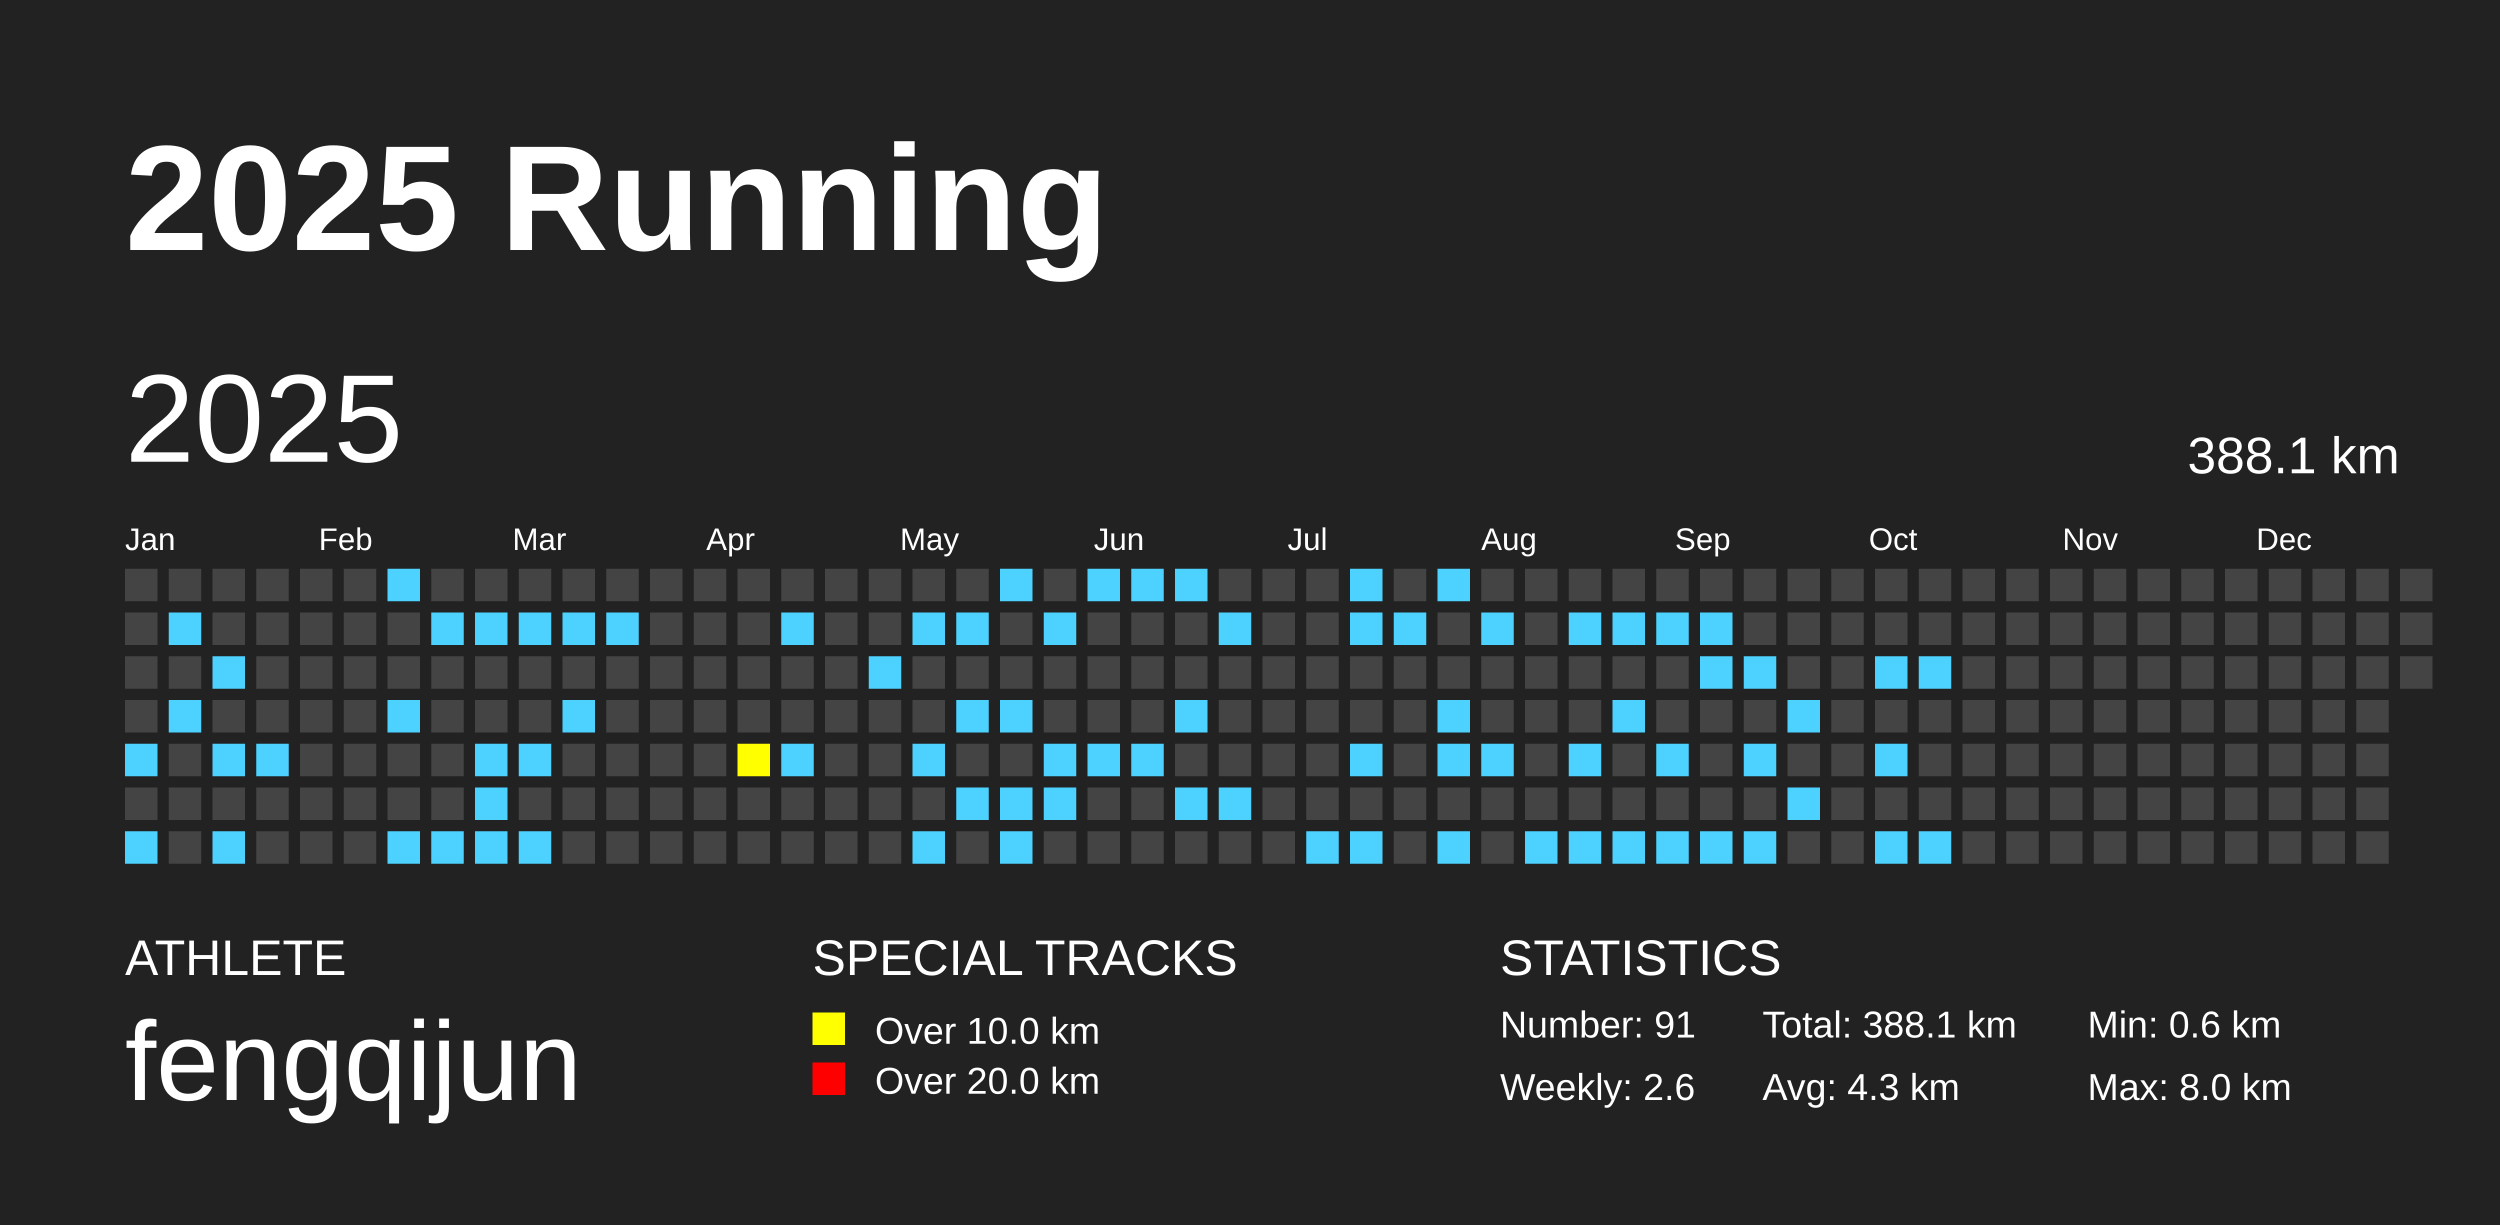
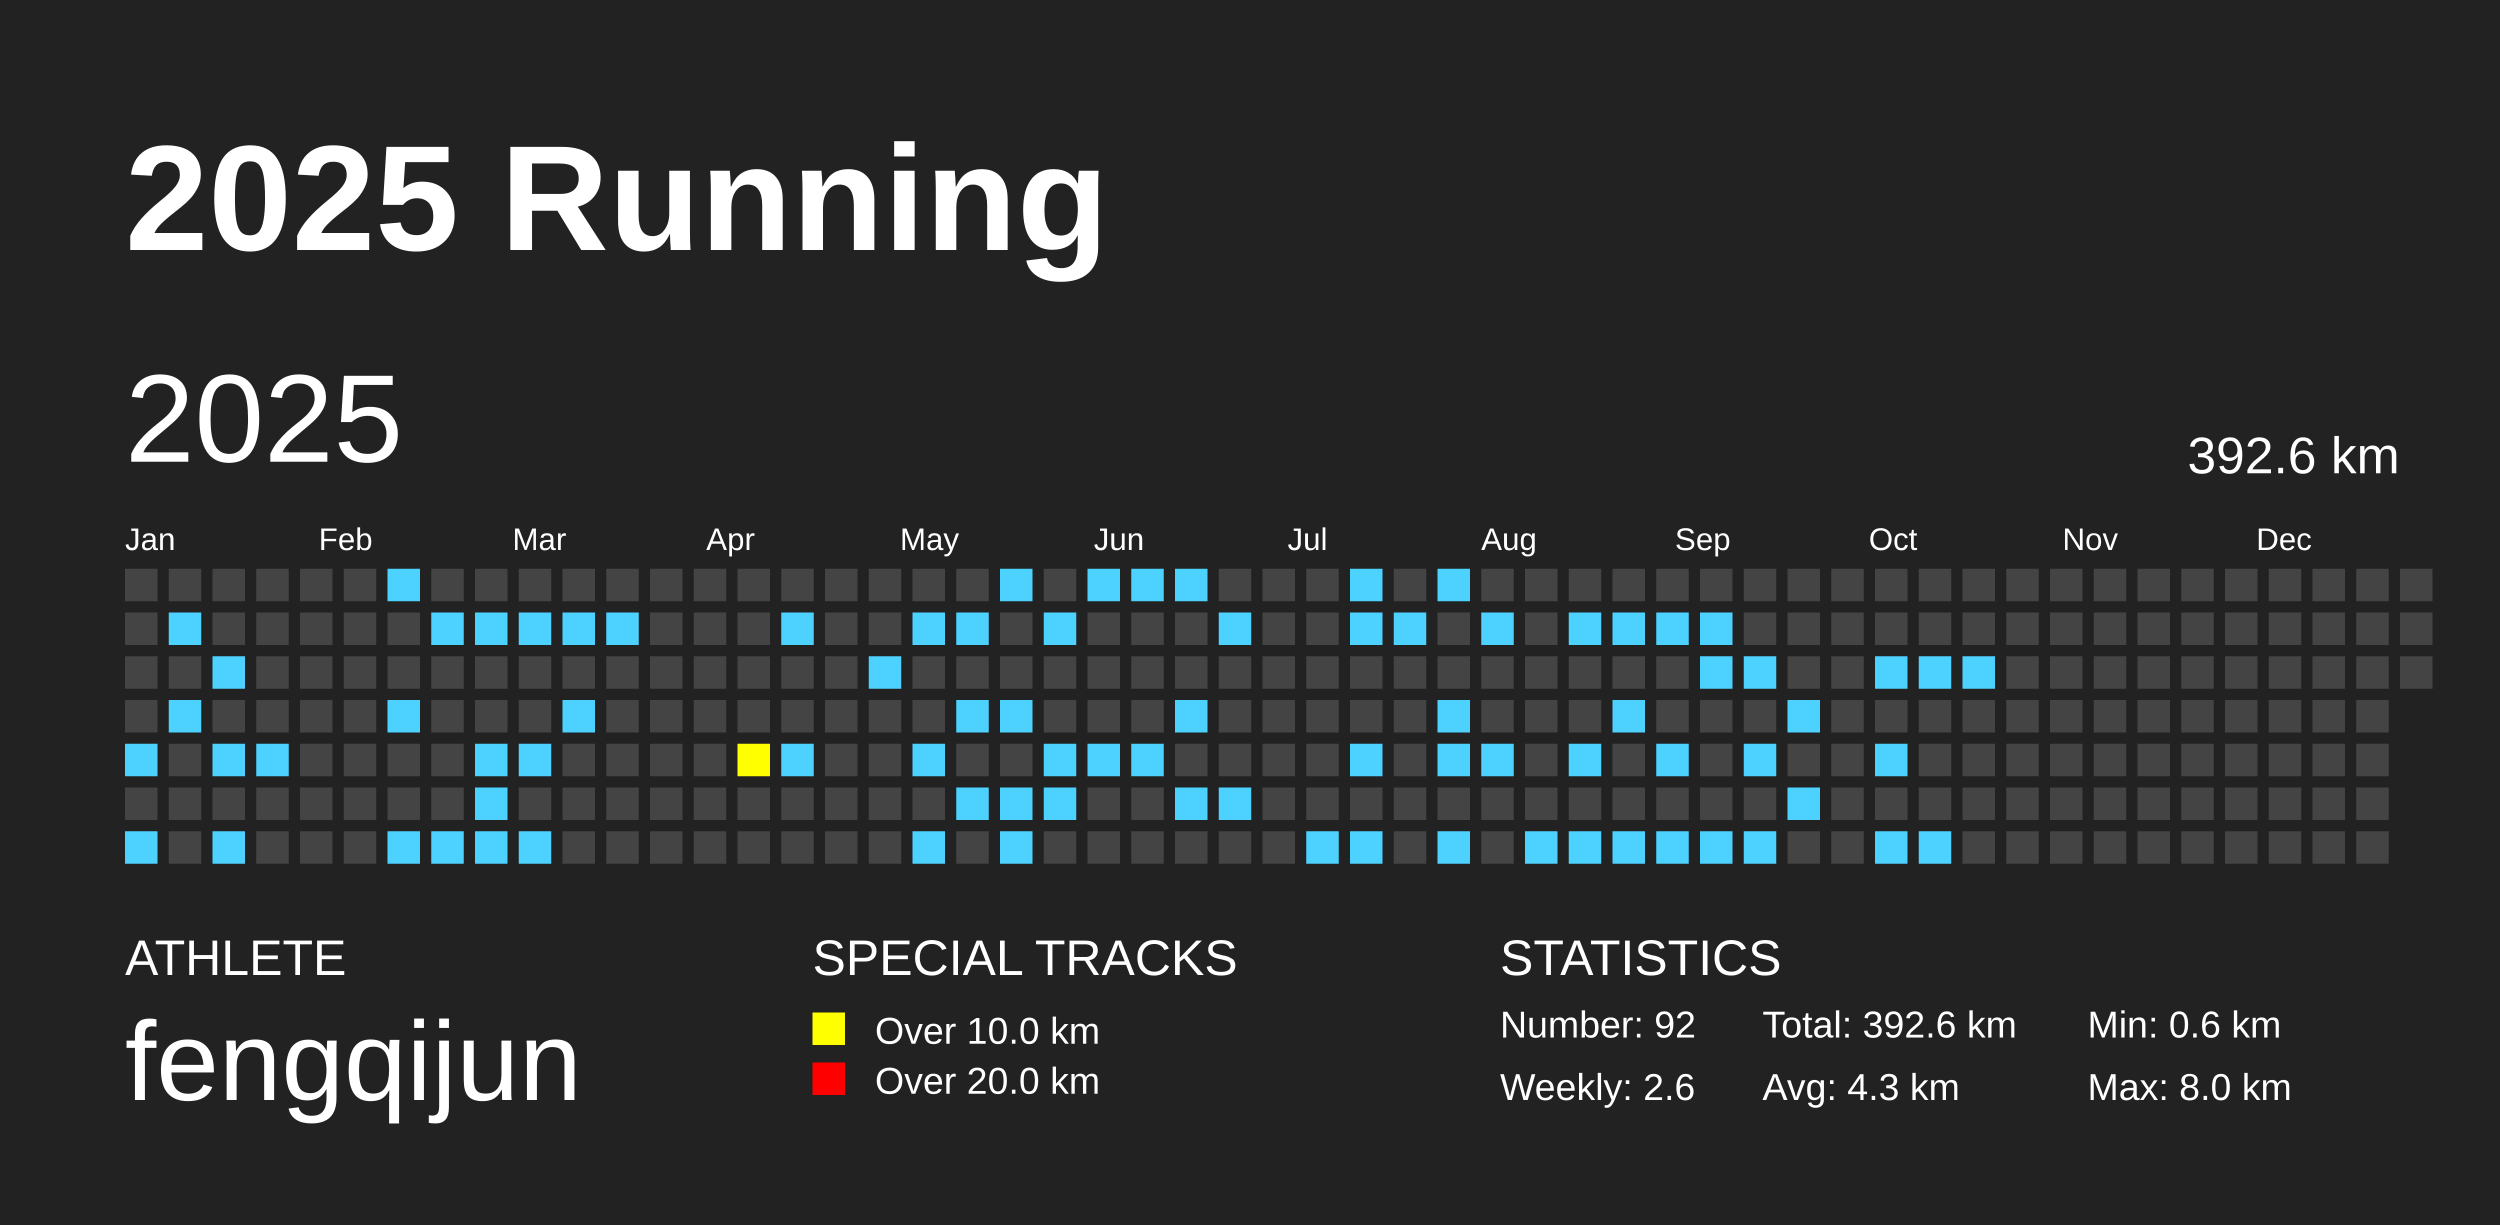
<svg xmlns="http://www.w3.org/2000/svg" baseProfile="full" height="98mm" version="1.1" viewBox="0,0,200,98" width="200mm">
  <defs />
  <rect fill="#222222" height="98" width="200" x="0" y="0" />
  <text fill="#FFFFFF" style="font-size:12px; font-family:Arial; font-weight:bold;" x="10" y="20">2025 Running</text>
  <text fill="#FFFFFF" style="font-size:4px; font-family:Arial" x="10" y="78">ATHLETE</text>
  <text fill="#FFFFFF" style="font-size:9px; font-family:Arial" x="10" y="88">fengqijun</text>
  <text fill="#FFFFFF" style="font-size:4px; font-family:Arial" x="65" y="78">SPECIAL TRACKS</text>
  <rect fill="yellow" height="2.6" width="2.6" x="65" y="81" />
  <text fill="#FFFFFF" style="font-size:3px; font-family:Arial" x="70" y="83.5">Over 10.0 km</text>
  <rect fill="red" height="2.6" width="2.6" x="65" y="85" />
  <text fill="#FFFFFF" style="font-size:3px; font-family:Arial" x="70" y="87.5">Over 20.0 km</text>
  <text fill="#FFFFFF" style="font-size:4px; font-family:Arial" x="120" y="78">STATISTICS</text>
-   <text fill="#FFFFFF" style="font-size:3px; font-family:Arial" x="120" y="83">Number: 91</text>
+   <text fill="#FFFFFF" style="font-size:3px; font-family:Arial" x="120" y="83">Number: 92</text>
  <text fill="#FFFFFF" style="font-size:3px; font-family:Arial" x="120" y="88">Weekly: 2.6</text>
-   <text fill="#FFFFFF" style="font-size:3px; font-family:Arial" x="141" y="83">Total: 388.1 km</text>
+   <text fill="#FFFFFF" style="font-size:3px; font-family:Arial" x="141" y="83">Total: 392.6 km</text>
  <text fill="#FFFFFF" style="font-size:3px; font-family:Arial" x="141" y="88">Avg: 4.3 km</text>
  <text fill="#FFFFFF" style="font-size:3px; font-family:Arial" x="167" y="83">Min: 0.6 km</text>
  <text fill="#FFFFFF" style="font-size:3px; font-family:Arial" x="167" y="88">Max: 8.0 km</text>
  <text dominant-baseline="hanging" fill="#FFFFFF" style="font-size:10.0px; font-family:Arial;" x="10" y="30">2025</text>
-   <text dominant-baseline="hanging" fill="#FFFFFF" style="font-size:4.125px; font-family:Arial;" x="175" y="35">388.1 km</text>
+   <text dominant-baseline="hanging" fill="#FFFFFF" style="font-size:4.125px; font-family:Arial;" x="175" y="35">392.6 km</text>
  <text fill="#FFFFFF" style="font-size:2.5px; font-family:Arial" x="10.0" y="44">Jan</text>
  <text fill="#FFFFFF" style="font-size:2.5px; font-family:Arial" x="25.5" y="44">Feb</text>
  <text fill="#FFFFFF" style="font-size:2.5px; font-family:Arial" x="41.0" y="44">Mar</text>
  <text fill="#FFFFFF" style="font-size:2.5px; font-family:Arial" x="56.5" y="44">Apr</text>
  <text fill="#FFFFFF" style="font-size:2.5px; font-family:Arial" x="72.0" y="44">May</text>
  <text fill="#FFFFFF" style="font-size:2.5px; font-family:Arial" x="87.5" y="44">Jun</text>
  <text fill="#FFFFFF" style="font-size:2.5px; font-family:Arial" x="103.0" y="44">Jul</text>
  <text fill="#FFFFFF" style="font-size:2.5px; font-family:Arial" x="118.5" y="44">Aug</text>
  <text fill="#FFFFFF" style="font-size:2.5px; font-family:Arial" x="134.0" y="44">Sep</text>
  <text fill="#FFFFFF" style="font-size:2.5px; font-family:Arial" x="149.5" y="44">Oct</text>
  <text fill="#FFFFFF" style="font-size:2.5px; font-family:Arial" x="165.0" y="44">Nov</text>
  <text fill="#FFFFFF" style="font-size:2.5px; font-family:Arial" x="180.5" y="44">Dec</text>
  <rect fill="#444444" height="2.6" width="2.6" x="10.0" y="45.5" />
  <rect fill="#444444" height="2.6" width="2.6" x="10.0" y="49.0" />
  <rect fill="#444444" height="2.6" width="2.6" x="10.0" y="52.5" />
  <rect fill="#444444" height="2.6" width="2.6" x="10.0" y="56.0" />
  <rect fill="#4DD2FF" height="2.6" width="2.6" x="10.0" y="59.5" />
  <rect fill="#444444" height="2.6" width="2.6" x="10.0" y="63.0" />
  <rect fill="#4DD2FF" height="2.6" width="2.6" x="10.0" y="66.5" />
  <rect fill="#444444" height="2.6" width="2.6" x="13.5" y="45.5" />
  <rect fill="#4DD2FF" height="2.6" width="2.6" x="13.5" y="49.0" />
  <rect fill="#444444" height="2.6" width="2.6" x="13.5" y="52.5" />
  <rect fill="#4DD2FF" height="2.6" width="2.6" x="13.5" y="56.0" />
  <rect fill="#444444" height="2.6" width="2.6" x="13.5" y="59.5" />
  <rect fill="#444444" height="2.6" width="2.6" x="13.5" y="63.0" />
  <rect fill="#444444" height="2.6" width="2.6" x="13.5" y="66.5" />
  <rect fill="#444444" height="2.6" width="2.6" x="17.0" y="45.5" />
  <rect fill="#444444" height="2.6" width="2.6" x="17.0" y="49.0" />
  <rect fill="#4DD2FF" height="2.6" width="2.6" x="17.0" y="52.5" />
  <rect fill="#444444" height="2.6" width="2.6" x="17.0" y="56.0" />
  <rect fill="#4DD2FF" height="2.6" width="2.6" x="17.0" y="59.5" />
  <rect fill="#444444" height="2.6" width="2.6" x="17.0" y="63.0" />
  <rect fill="#4DD2FF" height="2.6" width="2.6" x="17.0" y="66.5" />
  <rect fill="#444444" height="2.6" width="2.6" x="20.5" y="45.5" />
  <rect fill="#444444" height="2.6" width="2.6" x="20.5" y="49.0" />
  <rect fill="#444444" height="2.6" width="2.6" x="20.5" y="52.5" />
  <rect fill="#444444" height="2.6" width="2.6" x="20.5" y="56.0" />
  <rect fill="#4DD2FF" height="2.6" width="2.6" x="20.5" y="59.5" />
  <rect fill="#444444" height="2.6" width="2.6" x="20.5" y="63.0" />
  <rect fill="#444444" height="2.6" width="2.6" x="20.5" y="66.5" />
  <rect fill="#444444" height="2.6" width="2.6" x="24.0" y="45.5" />
  <rect fill="#444444" height="2.6" width="2.6" x="24.0" y="49.0" />
  <rect fill="#444444" height="2.6" width="2.6" x="24.0" y="52.5" />
  <rect fill="#444444" height="2.6" width="2.6" x="24.0" y="56.0" />
  <rect fill="#444444" height="2.6" width="2.6" x="24.0" y="59.5" />
  <rect fill="#444444" height="2.6" width="2.6" x="24.0" y="63.0" />
  <rect fill="#444444" height="2.6" width="2.6" x="24.0" y="66.5" />
  <rect fill="#444444" height="2.6" width="2.6" x="27.5" y="45.5" />
  <rect fill="#444444" height="2.6" width="2.6" x="27.5" y="49.0" />
  <rect fill="#444444" height="2.6" width="2.6" x="27.5" y="52.5" />
  <rect fill="#444444" height="2.6" width="2.6" x="27.5" y="56.0" />
  <rect fill="#444444" height="2.6" width="2.6" x="27.5" y="59.5" />
  <rect fill="#444444" height="2.6" width="2.6" x="27.5" y="63.0" />
  <rect fill="#444444" height="2.6" width="2.6" x="27.5" y="66.5" />
  <rect fill="#4DD2FF" height="2.6" width="2.6" x="31.0" y="45.5" />
  <rect fill="#444444" height="2.6" width="2.6" x="31.0" y="49.0" />
  <rect fill="#444444" height="2.6" width="2.6" x="31.0" y="52.5" />
  <rect fill="#4DD2FF" height="2.6" width="2.6" x="31.0" y="56.0" />
  <rect fill="#444444" height="2.6" width="2.6" x="31.0" y="59.5" />
  <rect fill="#444444" height="2.6" width="2.6" x="31.0" y="63.0" />
  <rect fill="#4DD2FF" height="2.6" width="2.6" x="31.0" y="66.5" />
  <rect fill="#444444" height="2.6" width="2.6" x="34.5" y="45.5" />
  <rect fill="#4DD2FF" height="2.6" width="2.6" x="34.5" y="49.0" />
  <rect fill="#444444" height="2.6" width="2.6" x="34.5" y="52.5" />
  <rect fill="#444444" height="2.6" width="2.6" x="34.5" y="56.0" />
  <rect fill="#444444" height="2.6" width="2.6" x="34.5" y="59.5" />
  <rect fill="#444444" height="2.6" width="2.6" x="34.5" y="63.0" />
  <rect fill="#4DD2FF" height="2.6" width="2.6" x="34.5" y="66.5" />
  <rect fill="#444444" height="2.6" width="2.6" x="38.0" y="45.5" />
  <rect fill="#4DD2FF" height="2.6" width="2.6" x="38.0" y="49.0" />
  <rect fill="#444444" height="2.6" width="2.6" x="38.0" y="52.5" />
  <rect fill="#444444" height="2.6" width="2.6" x="38.0" y="56.0" />
  <rect fill="#4DD2FF" height="2.6" width="2.6" x="38.0" y="59.5" />
  <rect fill="#4DD2FF" height="2.6" width="2.6" x="38.0" y="63.0" />
  <rect fill="#4DD2FF" height="2.6" width="2.6" x="38.0" y="66.5" />
  <rect fill="#444444" height="2.6" width="2.6" x="41.5" y="45.5" />
  <rect fill="#4DD2FF" height="2.6" width="2.6" x="41.5" y="49.0" />
  <rect fill="#444444" height="2.6" width="2.6" x="41.5" y="52.5" />
  <rect fill="#444444" height="2.6" width="2.6" x="41.5" y="56.0" />
  <rect fill="#4DD2FF" height="2.6" width="2.6" x="41.5" y="59.5" />
  <rect fill="#444444" height="2.6" width="2.6" x="41.5" y="63.0" />
  <rect fill="#4DD2FF" height="2.6" width="2.6" x="41.5" y="66.5" />
  <rect fill="#444444" height="2.6" width="2.6" x="45.0" y="45.5" />
  <rect fill="#4DD2FF" height="2.6" width="2.6" x="45.0" y="49.0" />
  <rect fill="#444444" height="2.6" width="2.6" x="45.0" y="52.5" />
  <rect fill="#4DD2FF" height="2.6" width="2.6" x="45.0" y="56.0" />
  <rect fill="#444444" height="2.6" width="2.6" x="45.0" y="59.5" />
  <rect fill="#444444" height="2.6" width="2.6" x="45.0" y="63.0" />
  <rect fill="#444444" height="2.6" width="2.6" x="45.0" y="66.5" />
  <rect fill="#444444" height="2.6" width="2.6" x="48.5" y="45.5" />
  <rect fill="#4DD2FF" height="2.6" width="2.6" x="48.5" y="49.0" />
  <rect fill="#444444" height="2.6" width="2.6" x="48.5" y="52.5" />
  <rect fill="#444444" height="2.6" width="2.6" x="48.5" y="56.0" />
  <rect fill="#444444" height="2.6" width="2.6" x="48.5" y="59.5" />
  <rect fill="#444444" height="2.6" width="2.6" x="48.5" y="63.0" />
  <rect fill="#444444" height="2.6" width="2.6" x="48.5" y="66.5" />
  <rect fill="#444444" height="2.6" width="2.6" x="52.0" y="45.5" />
  <rect fill="#444444" height="2.6" width="2.6" x="52.0" y="49.0" />
  <rect fill="#444444" height="2.6" width="2.6" x="52.0" y="52.5" />
  <rect fill="#444444" height="2.6" width="2.6" x="52.0" y="56.0" />
  <rect fill="#444444" height="2.6" width="2.6" x="52.0" y="59.5" />
  <rect fill="#444444" height="2.6" width="2.6" x="52.0" y="63.0" />
  <rect fill="#444444" height="2.6" width="2.6" x="52.0" y="66.5" />
  <rect fill="#444444" height="2.6" width="2.6" x="55.5" y="45.5" />
  <rect fill="#444444" height="2.6" width="2.6" x="55.5" y="49.0" />
  <rect fill="#444444" height="2.6" width="2.6" x="55.5" y="52.5" />
  <rect fill="#444444" height="2.6" width="2.6" x="55.5" y="56.0" />
  <rect fill="#444444" height="2.6" width="2.6" x="55.5" y="59.5" />
  <rect fill="#444444" height="2.6" width="2.6" x="55.5" y="63.0" />
  <rect fill="#444444" height="2.6" width="2.6" x="55.5" y="66.5" />
  <rect fill="#444444" height="2.6" width="2.6" x="59.0" y="45.5" />
  <rect fill="#444444" height="2.6" width="2.6" x="59.0" y="49.0" />
  <rect fill="#444444" height="2.6" width="2.6" x="59.0" y="52.5" />
  <rect fill="#444444" height="2.6" width="2.6" x="59.0" y="56.0" />
  <rect fill="yellow" height="2.6" width="2.6" x="59.0" y="59.5" />
  <rect fill="#444444" height="2.6" width="2.6" x="59.0" y="63.0" />
  <rect fill="#444444" height="2.6" width="2.6" x="59.0" y="66.5" />
  <rect fill="#444444" height="2.6" width="2.6" x="62.5" y="45.5" />
  <rect fill="#4DD2FF" height="2.6" width="2.6" x="62.5" y="49.0" />
  <rect fill="#444444" height="2.6" width="2.6" x="62.5" y="52.5" />
  <rect fill="#444444" height="2.6" width="2.6" x="62.5" y="56.0" />
  <rect fill="#4DD2FF" height="2.6" width="2.6" x="62.5" y="59.5" />
  <rect fill="#444444" height="2.6" width="2.6" x="62.5" y="63.0" />
  <rect fill="#444444" height="2.6" width="2.6" x="62.5" y="66.5" />
  <rect fill="#444444" height="2.6" width="2.6" x="66.0" y="45.5" />
  <rect fill="#444444" height="2.6" width="2.6" x="66.0" y="49.0" />
  <rect fill="#444444" height="2.6" width="2.6" x="66.0" y="52.5" />
  <rect fill="#444444" height="2.6" width="2.6" x="66.0" y="56.0" />
  <rect fill="#444444" height="2.6" width="2.6" x="66.0" y="59.5" />
  <rect fill="#444444" height="2.6" width="2.6" x="66.0" y="63.0" />
  <rect fill="#444444" height="2.6" width="2.6" x="66.0" y="66.5" />
  <rect fill="#444444" height="2.6" width="2.6" x="69.5" y="45.5" />
  <rect fill="#444444" height="2.6" width="2.6" x="69.5" y="49.0" />
  <rect fill="#4DD2FF" height="2.6" width="2.6" x="69.5" y="52.5" />
  <rect fill="#444444" height="2.6" width="2.6" x="69.5" y="56.0" />
  <rect fill="#444444" height="2.6" width="2.6" x="69.5" y="59.5" />
  <rect fill="#444444" height="2.6" width="2.6" x="69.5" y="63.0" />
  <rect fill="#444444" height="2.6" width="2.6" x="69.5" y="66.5" />
  <rect fill="#444444" height="2.6" width="2.6" x="73.0" y="45.5" />
  <rect fill="#4DD2FF" height="2.6" width="2.6" x="73.0" y="49.0" />
  <rect fill="#444444" height="2.6" width="2.6" x="73.0" y="52.5" />
  <rect fill="#444444" height="2.6" width="2.6" x="73.0" y="56.0" />
  <rect fill="#4DD2FF" height="2.6" width="2.6" x="73.0" y="59.5" />
  <rect fill="#444444" height="2.6" width="2.6" x="73.0" y="63.0" />
  <rect fill="#4DD2FF" height="2.6" width="2.6" x="73.0" y="66.5" />
  <rect fill="#444444" height="2.6" width="2.6" x="76.5" y="45.5" />
  <rect fill="#4DD2FF" height="2.6" width="2.6" x="76.5" y="49.0" />
  <rect fill="#444444" height="2.6" width="2.6" x="76.5" y="52.5" />
  <rect fill="#4DD2FF" height="2.6" width="2.6" x="76.5" y="56.0" />
  <rect fill="#444444" height="2.6" width="2.6" x="76.5" y="59.5" />
  <rect fill="#4DD2FF" height="2.6" width="2.6" x="76.5" y="63.0" />
  <rect fill="#444444" height="2.6" width="2.6" x="76.5" y="66.5" />
  <rect fill="#4DD2FF" height="2.6" width="2.6" x="80.0" y="45.5" />
  <rect fill="#444444" height="2.6" width="2.6" x="80.0" y="49.0" />
  <rect fill="#444444" height="2.6" width="2.6" x="80.0" y="52.5" />
  <rect fill="#4DD2FF" height="2.6" width="2.6" x="80.0" y="56.0" />
  <rect fill="#444444" height="2.6" width="2.6" x="80.0" y="59.5" />
  <rect fill="#4DD2FF" height="2.6" width="2.6" x="80.0" y="63.0" />
  <rect fill="#4DD2FF" height="2.6" width="2.6" x="80.0" y="66.5" />
  <rect fill="#444444" height="2.6" width="2.6" x="83.5" y="45.5" />
  <rect fill="#4DD2FF" height="2.6" width="2.6" x="83.5" y="49.0" />
  <rect fill="#444444" height="2.6" width="2.6" x="83.5" y="52.5" />
  <rect fill="#444444" height="2.6" width="2.6" x="83.5" y="56.0" />
  <rect fill="#4DD2FF" height="2.6" width="2.6" x="83.5" y="59.5" />
  <rect fill="#4DD2FF" height="2.6" width="2.6" x="83.5" y="63.0" />
  <rect fill="#444444" height="2.6" width="2.6" x="83.5" y="66.5" />
  <rect fill="#4DD2FF" height="2.6" width="2.6" x="87.0" y="45.5" />
  <rect fill="#444444" height="2.6" width="2.6" x="87.0" y="49.0" />
  <rect fill="#444444" height="2.6" width="2.6" x="87.0" y="52.5" />
  <rect fill="#444444" height="2.6" width="2.6" x="87.0" y="56.0" />
  <rect fill="#4DD2FF" height="2.6" width="2.6" x="87.0" y="59.5" />
  <rect fill="#444444" height="2.6" width="2.6" x="87.0" y="63.0" />
  <rect fill="#444444" height="2.6" width="2.6" x="87.0" y="66.5" />
  <rect fill="#4DD2FF" height="2.6" width="2.6" x="90.5" y="45.5" />
  <rect fill="#444444" height="2.6" width="2.6" x="90.5" y="49.0" />
  <rect fill="#444444" height="2.6" width="2.6" x="90.5" y="52.5" />
  <rect fill="#444444" height="2.6" width="2.6" x="90.5" y="56.0" />
  <rect fill="#4DD2FF" height="2.6" width="2.6" x="90.5" y="59.5" />
  <rect fill="#444444" height="2.6" width="2.6" x="90.5" y="63.0" />
  <rect fill="#444444" height="2.6" width="2.6" x="90.5" y="66.5" />
  <rect fill="#4DD2FF" height="2.6" width="2.6" x="94.0" y="45.5" />
  <rect fill="#444444" height="2.6" width="2.6" x="94.0" y="49.0" />
  <rect fill="#444444" height="2.6" width="2.6" x="94.0" y="52.5" />
  <rect fill="#4DD2FF" height="2.6" width="2.6" x="94.0" y="56.0" />
  <rect fill="#444444" height="2.6" width="2.6" x="94.0" y="59.5" />
  <rect fill="#4DD2FF" height="2.6" width="2.6" x="94.0" y="63.0" />
  <rect fill="#444444" height="2.6" width="2.6" x="94.0" y="66.5" />
  <rect fill="#444444" height="2.6" width="2.6" x="97.5" y="45.5" />
  <rect fill="#4DD2FF" height="2.6" width="2.6" x="97.5" y="49.0" />
  <rect fill="#444444" height="2.6" width="2.6" x="97.5" y="52.5" />
  <rect fill="#444444" height="2.6" width="2.6" x="97.5" y="56.0" />
  <rect fill="#444444" height="2.6" width="2.6" x="97.5" y="59.5" />
  <rect fill="#4DD2FF" height="2.6" width="2.6" x="97.5" y="63.0" />
  <rect fill="#444444" height="2.6" width="2.6" x="97.5" y="66.5" />
  <rect fill="#444444" height="2.6" width="2.6" x="101.0" y="45.5" />
  <rect fill="#444444" height="2.6" width="2.6" x="101.0" y="49.0" />
  <rect fill="#444444" height="2.6" width="2.6" x="101.0" y="52.5" />
  <rect fill="#444444" height="2.6" width="2.6" x="101.0" y="56.0" />
  <rect fill="#444444" height="2.6" width="2.6" x="101.0" y="59.5" />
  <rect fill="#444444" height="2.6" width="2.6" x="101.0" y="63.0" />
  <rect fill="#444444" height="2.6" width="2.6" x="101.0" y="66.5" />
  <rect fill="#444444" height="2.6" width="2.6" x="104.5" y="45.5" />
  <rect fill="#444444" height="2.6" width="2.6" x="104.5" y="49.0" />
  <rect fill="#444444" height="2.6" width="2.6" x="104.5" y="52.5" />
  <rect fill="#444444" height="2.6" width="2.6" x="104.5" y="56.0" />
  <rect fill="#444444" height="2.6" width="2.6" x="104.5" y="59.5" />
  <rect fill="#444444" height="2.6" width="2.6" x="104.5" y="63.0" />
  <rect fill="#4DD2FF" height="2.6" width="2.6" x="104.5" y="66.5" />
  <rect fill="#4DD2FF" height="2.6" width="2.6" x="108.0" y="45.5" />
  <rect fill="#4DD2FF" height="2.6" width="2.6" x="108.0" y="49.0" />
  <rect fill="#444444" height="2.6" width="2.6" x="108.0" y="52.5" />
  <rect fill="#444444" height="2.6" width="2.6" x="108.0" y="56.0" />
  <rect fill="#4DD2FF" height="2.6" width="2.6" x="108.0" y="59.5" />
  <rect fill="#444444" height="2.6" width="2.6" x="108.0" y="63.0" />
  <rect fill="#4DD2FF" height="2.6" width="2.6" x="108.0" y="66.5" />
  <rect fill="#444444" height="2.6" width="2.6" x="111.5" y="45.5" />
  <rect fill="#4DD2FF" height="2.6" width="2.6" x="111.5" y="49.0" />
  <rect fill="#444444" height="2.6" width="2.6" x="111.5" y="52.5" />
  <rect fill="#444444" height="2.6" width="2.6" x="111.5" y="56.0" />
  <rect fill="#444444" height="2.6" width="2.6" x="111.5" y="59.5" />
  <rect fill="#444444" height="2.6" width="2.6" x="111.5" y="63.0" />
  <rect fill="#444444" height="2.6" width="2.6" x="111.5" y="66.5" />
  <rect fill="#4DD2FF" height="2.6" width="2.6" x="115.0" y="45.5" />
  <rect fill="#444444" height="2.6" width="2.6" x="115.0" y="49.0" />
  <rect fill="#444444" height="2.6" width="2.6" x="115.0" y="52.5" />
  <rect fill="#4DD2FF" height="2.6" width="2.6" x="115.0" y="56.0" />
  <rect fill="#4DD2FF" height="2.6" width="2.6" x="115.0" y="59.5" />
  <rect fill="#444444" height="2.6" width="2.6" x="115.0" y="63.0" />
  <rect fill="#4DD2FF" height="2.6" width="2.6" x="115.0" y="66.5" />
  <rect fill="#444444" height="2.6" width="2.6" x="118.5" y="45.5" />
  <rect fill="#4DD2FF" height="2.6" width="2.6" x="118.5" y="49.0" />
  <rect fill="#444444" height="2.6" width="2.6" x="118.5" y="52.5" />
  <rect fill="#444444" height="2.6" width="2.6" x="118.5" y="56.0" />
  <rect fill="#4DD2FF" height="2.6" width="2.6" x="118.5" y="59.5" />
  <rect fill="#444444" height="2.6" width="2.6" x="118.5" y="63.0" />
  <rect fill="#444444" height="2.6" width="2.6" x="118.5" y="66.5" />
  <rect fill="#444444" height="2.6" width="2.6" x="122.0" y="45.5" />
  <rect fill="#444444" height="2.6" width="2.6" x="122.0" y="49.0" />
  <rect fill="#444444" height="2.6" width="2.6" x="122.0" y="52.5" />
  <rect fill="#444444" height="2.6" width="2.6" x="122.0" y="56.0" />
  <rect fill="#444444" height="2.6" width="2.6" x="122.0" y="59.5" />
  <rect fill="#444444" height="2.6" width="2.6" x="122.0" y="63.0" />
  <rect fill="#4DD2FF" height="2.6" width="2.6" x="122.0" y="66.5" />
  <rect fill="#444444" height="2.6" width="2.6" x="125.5" y="45.5" />
  <rect fill="#4DD2FF" height="2.6" width="2.6" x="125.5" y="49.0" />
  <rect fill="#444444" height="2.6" width="2.6" x="125.5" y="52.5" />
  <rect fill="#444444" height="2.6" width="2.6" x="125.5" y="56.0" />
  <rect fill="#4DD2FF" height="2.6" width="2.6" x="125.5" y="59.5" />
  <rect fill="#444444" height="2.6" width="2.6" x="125.5" y="63.0" />
  <rect fill="#4DD2FF" height="2.6" width="2.6" x="125.5" y="66.5" />
  <rect fill="#444444" height="2.6" width="2.6" x="129.0" y="45.5" />
  <rect fill="#4DD2FF" height="2.6" width="2.6" x="129.0" y="49.0" />
  <rect fill="#444444" height="2.6" width="2.6" x="129.0" y="52.5" />
  <rect fill="#4DD2FF" height="2.6" width="2.6" x="129.0" y="56.0" />
  <rect fill="#444444" height="2.6" width="2.6" x="129.0" y="59.5" />
  <rect fill="#444444" height="2.6" width="2.6" x="129.0" y="63.0" />
  <rect fill="#4DD2FF" height="2.6" width="2.6" x="129.0" y="66.5" />
  <rect fill="#444444" height="2.6" width="2.6" x="132.5" y="45.5" />
  <rect fill="#4DD2FF" height="2.6" width="2.6" x="132.5" y="49.0" />
  <rect fill="#444444" height="2.6" width="2.6" x="132.5" y="52.5" />
  <rect fill="#444444" height="2.6" width="2.6" x="132.5" y="56.0" />
  <rect fill="#4DD2FF" height="2.6" width="2.6" x="132.5" y="59.5" />
  <rect fill="#444444" height="2.6" width="2.6" x="132.5" y="63.0" />
  <rect fill="#4DD2FF" height="2.6" width="2.6" x="132.5" y="66.5" />
  <rect fill="#444444" height="2.6" width="2.6" x="136.0" y="45.5" />
  <rect fill="#4DD2FF" height="2.6" width="2.6" x="136.0" y="49.0" />
  <rect fill="#4DD2FF" height="2.6" width="2.6" x="136.0" y="52.5" />
  <rect fill="#444444" height="2.6" width="2.6" x="136.0" y="56.0" />
  <rect fill="#444444" height="2.6" width="2.6" x="136.0" y="59.5" />
  <rect fill="#444444" height="2.6" width="2.6" x="136.0" y="63.0" />
  <rect fill="#4DD2FF" height="2.6" width="2.6" x="136.0" y="66.5" />
  <rect fill="#444444" height="2.6" width="2.6" x="139.5" y="45.5" />
  <rect fill="#444444" height="2.6" width="2.6" x="139.5" y="49.0" />
  <rect fill="#4DD2FF" height="2.6" width="2.6" x="139.5" y="52.5" />
  <rect fill="#444444" height="2.6" width="2.6" x="139.5" y="56.0" />
  <rect fill="#4DD2FF" height="2.6" width="2.6" x="139.5" y="59.5" />
  <rect fill="#444444" height="2.6" width="2.6" x="139.5" y="63.0" />
  <rect fill="#4DD2FF" height="2.6" width="2.6" x="139.5" y="66.5" />
  <rect fill="#444444" height="2.6" width="2.6" x="143.0" y="45.5" />
  <rect fill="#444444" height="2.6" width="2.6" x="143.0" y="49.0" />
  <rect fill="#444444" height="2.6" width="2.6" x="143.0" y="52.5" />
  <rect fill="#4DD2FF" height="2.6" width="2.6" x="143.0" y="56.0" />
  <rect fill="#444444" height="2.6" width="2.6" x="143.0" y="59.5" />
  <rect fill="#4DD2FF" height="2.6" width="2.6" x="143.0" y="63.0" />
  <rect fill="#444444" height="2.6" width="2.6" x="143.0" y="66.5" />
  <rect fill="#444444" height="2.6" width="2.6" x="146.5" y="45.5" />
  <rect fill="#444444" height="2.6" width="2.6" x="146.5" y="49.0" />
  <rect fill="#444444" height="2.6" width="2.6" x="146.5" y="52.5" />
  <rect fill="#444444" height="2.6" width="2.6" x="146.5" y="56.0" />
  <rect fill="#444444" height="2.6" width="2.6" x="146.5" y="59.5" />
  <rect fill="#444444" height="2.6" width="2.6" x="146.5" y="63.0" />
  <rect fill="#444444" height="2.6" width="2.6" x="146.5" y="66.5" />
  <rect fill="#444444" height="2.6" width="2.6" x="150.0" y="45.5" />
  <rect fill="#444444" height="2.6" width="2.6" x="150.0" y="49.0" />
  <rect fill="#4DD2FF" height="2.6" width="2.6" x="150.0" y="52.5" />
  <rect fill="#444444" height="2.6" width="2.6" x="150.0" y="56.0" />
  <rect fill="#4DD2FF" height="2.6" width="2.6" x="150.0" y="59.5" />
  <rect fill="#444444" height="2.6" width="2.6" x="150.0" y="63.0" />
  <rect fill="#4DD2FF" height="2.6" width="2.6" x="150.0" y="66.5" />
  <rect fill="#444444" height="2.6" width="2.6" x="153.5" y="45.5" />
  <rect fill="#444444" height="2.6" width="2.6" x="153.5" y="49.0" />
  <rect fill="#4DD2FF" height="2.6" width="2.6" x="153.5" y="52.5" />
  <rect fill="#444444" height="2.6" width="2.6" x="153.5" y="56.0" />
  <rect fill="#444444" height="2.6" width="2.6" x="153.5" y="59.5" />
  <rect fill="#444444" height="2.6" width="2.6" x="153.5" y="63.0" />
  <rect fill="#4DD2FF" height="2.6" width="2.6" x="153.5" y="66.5" />
  <rect fill="#444444" height="2.6" width="2.6" x="157.0" y="45.5" />
  <rect fill="#444444" height="2.6" width="2.6" x="157.0" y="49.0" />
-   <rect fill="#444444" height="2.6" width="2.6" x="157.0" y="52.5" />
+   <rect fill="#4DD2FF" height="2.6" width="2.6" x="157.0" y="52.5" />
  <rect fill="#444444" height="2.6" width="2.6" x="157.0" y="56.0" />
  <rect fill="#444444" height="2.6" width="2.6" x="157.0" y="59.5" />
  <rect fill="#444444" height="2.6" width="2.6" x="157.0" y="63.0" />
  <rect fill="#444444" height="2.6" width="2.6" x="157.0" y="66.5" />
  <rect fill="#444444" height="2.6" width="2.6" x="160.5" y="45.5" />
  <rect fill="#444444" height="2.6" width="2.6" x="160.5" y="49.0" />
  <rect fill="#444444" height="2.6" width="2.6" x="160.5" y="52.5" />
  <rect fill="#444444" height="2.6" width="2.6" x="160.5" y="56.0" />
  <rect fill="#444444" height="2.6" width="2.6" x="160.5" y="59.5" />
  <rect fill="#444444" height="2.6" width="2.6" x="160.5" y="63.0" />
  <rect fill="#444444" height="2.6" width="2.6" x="160.5" y="66.5" />
  <rect fill="#444444" height="2.6" width="2.6" x="164.0" y="45.5" />
  <rect fill="#444444" height="2.6" width="2.6" x="164.0" y="49.0" />
  <rect fill="#444444" height="2.6" width="2.6" x="164.0" y="52.5" />
  <rect fill="#444444" height="2.6" width="2.6" x="164.0" y="56.0" />
  <rect fill="#444444" height="2.6" width="2.6" x="164.0" y="59.5" />
  <rect fill="#444444" height="2.6" width="2.6" x="164.0" y="63.0" />
  <rect fill="#444444" height="2.6" width="2.6" x="164.0" y="66.5" />
  <rect fill="#444444" height="2.6" width="2.6" x="167.5" y="45.5" />
  <rect fill="#444444" height="2.6" width="2.6" x="167.5" y="49.0" />
  <rect fill="#444444" height="2.6" width="2.6" x="167.5" y="52.5" />
  <rect fill="#444444" height="2.6" width="2.6" x="167.5" y="56.0" />
  <rect fill="#444444" height="2.6" width="2.6" x="167.5" y="59.5" />
  <rect fill="#444444" height="2.6" width="2.6" x="167.5" y="63.0" />
  <rect fill="#444444" height="2.6" width="2.6" x="167.5" y="66.5" />
  <rect fill="#444444" height="2.6" width="2.6" x="171.0" y="45.5" />
  <rect fill="#444444" height="2.6" width="2.6" x="171.0" y="49.0" />
  <rect fill="#444444" height="2.6" width="2.6" x="171.0" y="52.5" />
  <rect fill="#444444" height="2.6" width="2.6" x="171.0" y="56.0" />
  <rect fill="#444444" height="2.6" width="2.6" x="171.0" y="59.5" />
  <rect fill="#444444" height="2.6" width="2.6" x="171.0" y="63.0" />
  <rect fill="#444444" height="2.6" width="2.6" x="171.0" y="66.5" />
  <rect fill="#444444" height="2.6" width="2.6" x="174.5" y="45.5" />
  <rect fill="#444444" height="2.6" width="2.6" x="174.5" y="49.0" />
  <rect fill="#444444" height="2.6" width="2.6" x="174.5" y="52.5" />
  <rect fill="#444444" height="2.6" width="2.6" x="174.5" y="56.0" />
  <rect fill="#444444" height="2.6" width="2.6" x="174.5" y="59.5" />
  <rect fill="#444444" height="2.6" width="2.6" x="174.5" y="63.0" />
  <rect fill="#444444" height="2.6" width="2.6" x="174.5" y="66.5" />
  <rect fill="#444444" height="2.6" width="2.6" x="178.0" y="45.5" />
  <rect fill="#444444" height="2.6" width="2.6" x="178.0" y="49.0" />
  <rect fill="#444444" height="2.6" width="2.6" x="178.0" y="52.5" />
  <rect fill="#444444" height="2.6" width="2.6" x="178.0" y="56.0" />
  <rect fill="#444444" height="2.6" width="2.6" x="178.0" y="59.5" />
  <rect fill="#444444" height="2.6" width="2.6" x="178.0" y="63.0" />
  <rect fill="#444444" height="2.6" width="2.6" x="178.0" y="66.5" />
  <rect fill="#444444" height="2.6" width="2.6" x="181.5" y="45.5" />
  <rect fill="#444444" height="2.6" width="2.6" x="181.5" y="49.0" />
  <rect fill="#444444" height="2.6" width="2.6" x="181.5" y="52.5" />
  <rect fill="#444444" height="2.6" width="2.6" x="181.5" y="56.0" />
  <rect fill="#444444" height="2.6" width="2.6" x="181.5" y="59.5" />
  <rect fill="#444444" height="2.6" width="2.6" x="181.5" y="63.0" />
  <rect fill="#444444" height="2.6" width="2.6" x="181.5" y="66.5" />
  <rect fill="#444444" height="2.6" width="2.6" x="185.0" y="45.5" />
  <rect fill="#444444" height="2.6" width="2.6" x="185.0" y="49.0" />
  <rect fill="#444444" height="2.6" width="2.6" x="185.0" y="52.5" />
  <rect fill="#444444" height="2.6" width="2.6" x="185.0" y="56.0" />
  <rect fill="#444444" height="2.6" width="2.6" x="185.0" y="59.5" />
  <rect fill="#444444" height="2.6" width="2.6" x="185.0" y="63.0" />
  <rect fill="#444444" height="2.6" width="2.6" x="185.0" y="66.5" />
  <rect fill="#444444" height="2.6" width="2.6" x="188.5" y="45.5" />
  <rect fill="#444444" height="2.6" width="2.6" x="188.5" y="49.0" />
  <rect fill="#444444" height="2.6" width="2.6" x="188.5" y="52.5" />
  <rect fill="#444444" height="2.6" width="2.6" x="188.5" y="56.0" />
  <rect fill="#444444" height="2.6" width="2.6" x="188.5" y="59.5" />
  <rect fill="#444444" height="2.6" width="2.6" x="188.5" y="63.0" />
  <rect fill="#444444" height="2.6" width="2.6" x="188.5" y="66.5" />
  <rect fill="#444444" height="2.6" width="2.6" x="192.0" y="45.5" />
  <rect fill="#444444" height="2.6" width="2.6" x="192.0" y="49.0" />
  <rect fill="#444444" height="2.6" width="2.6" x="192.0" y="52.5" />
</svg>
